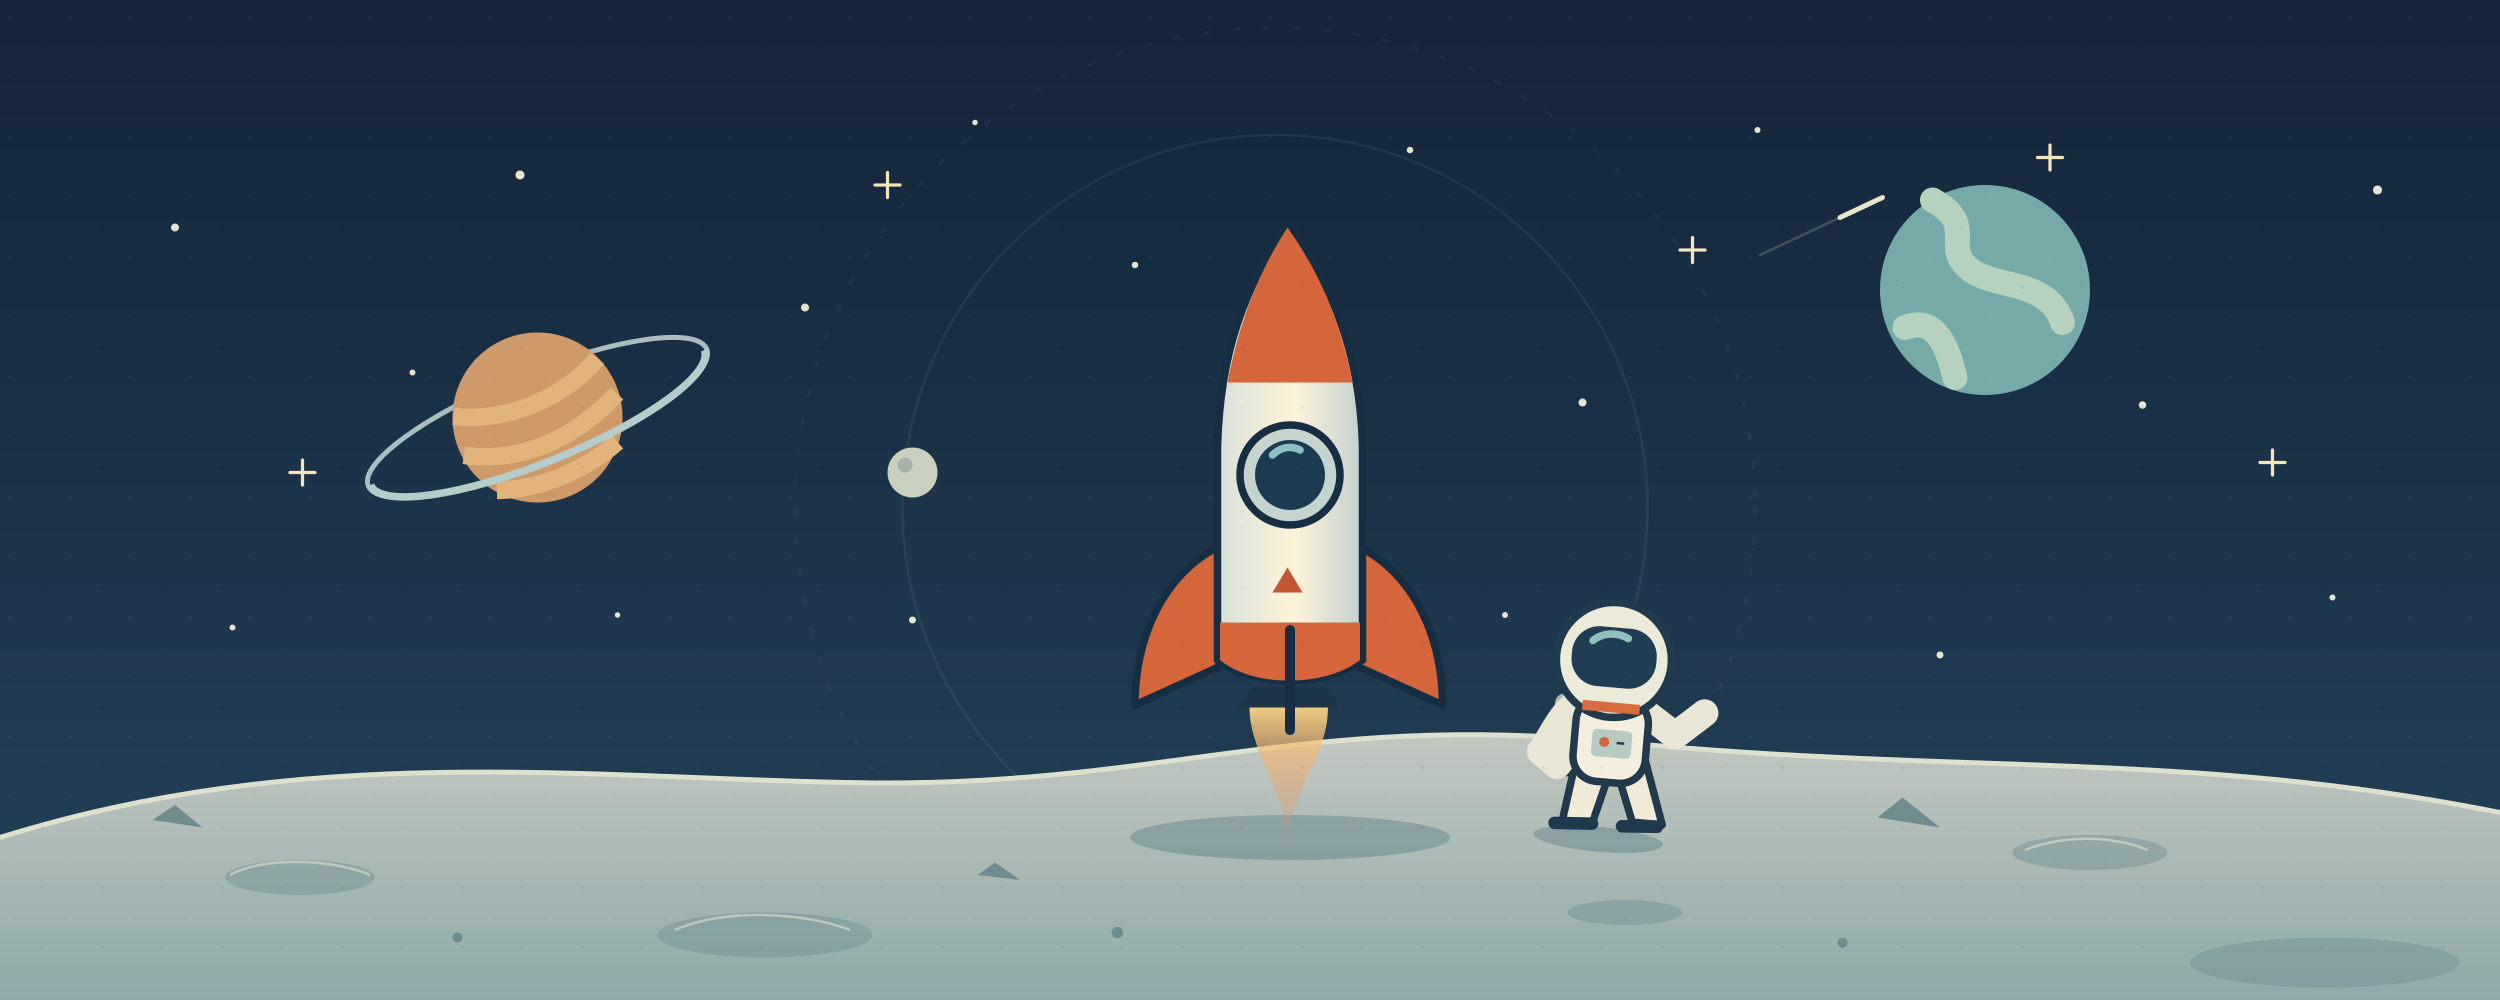
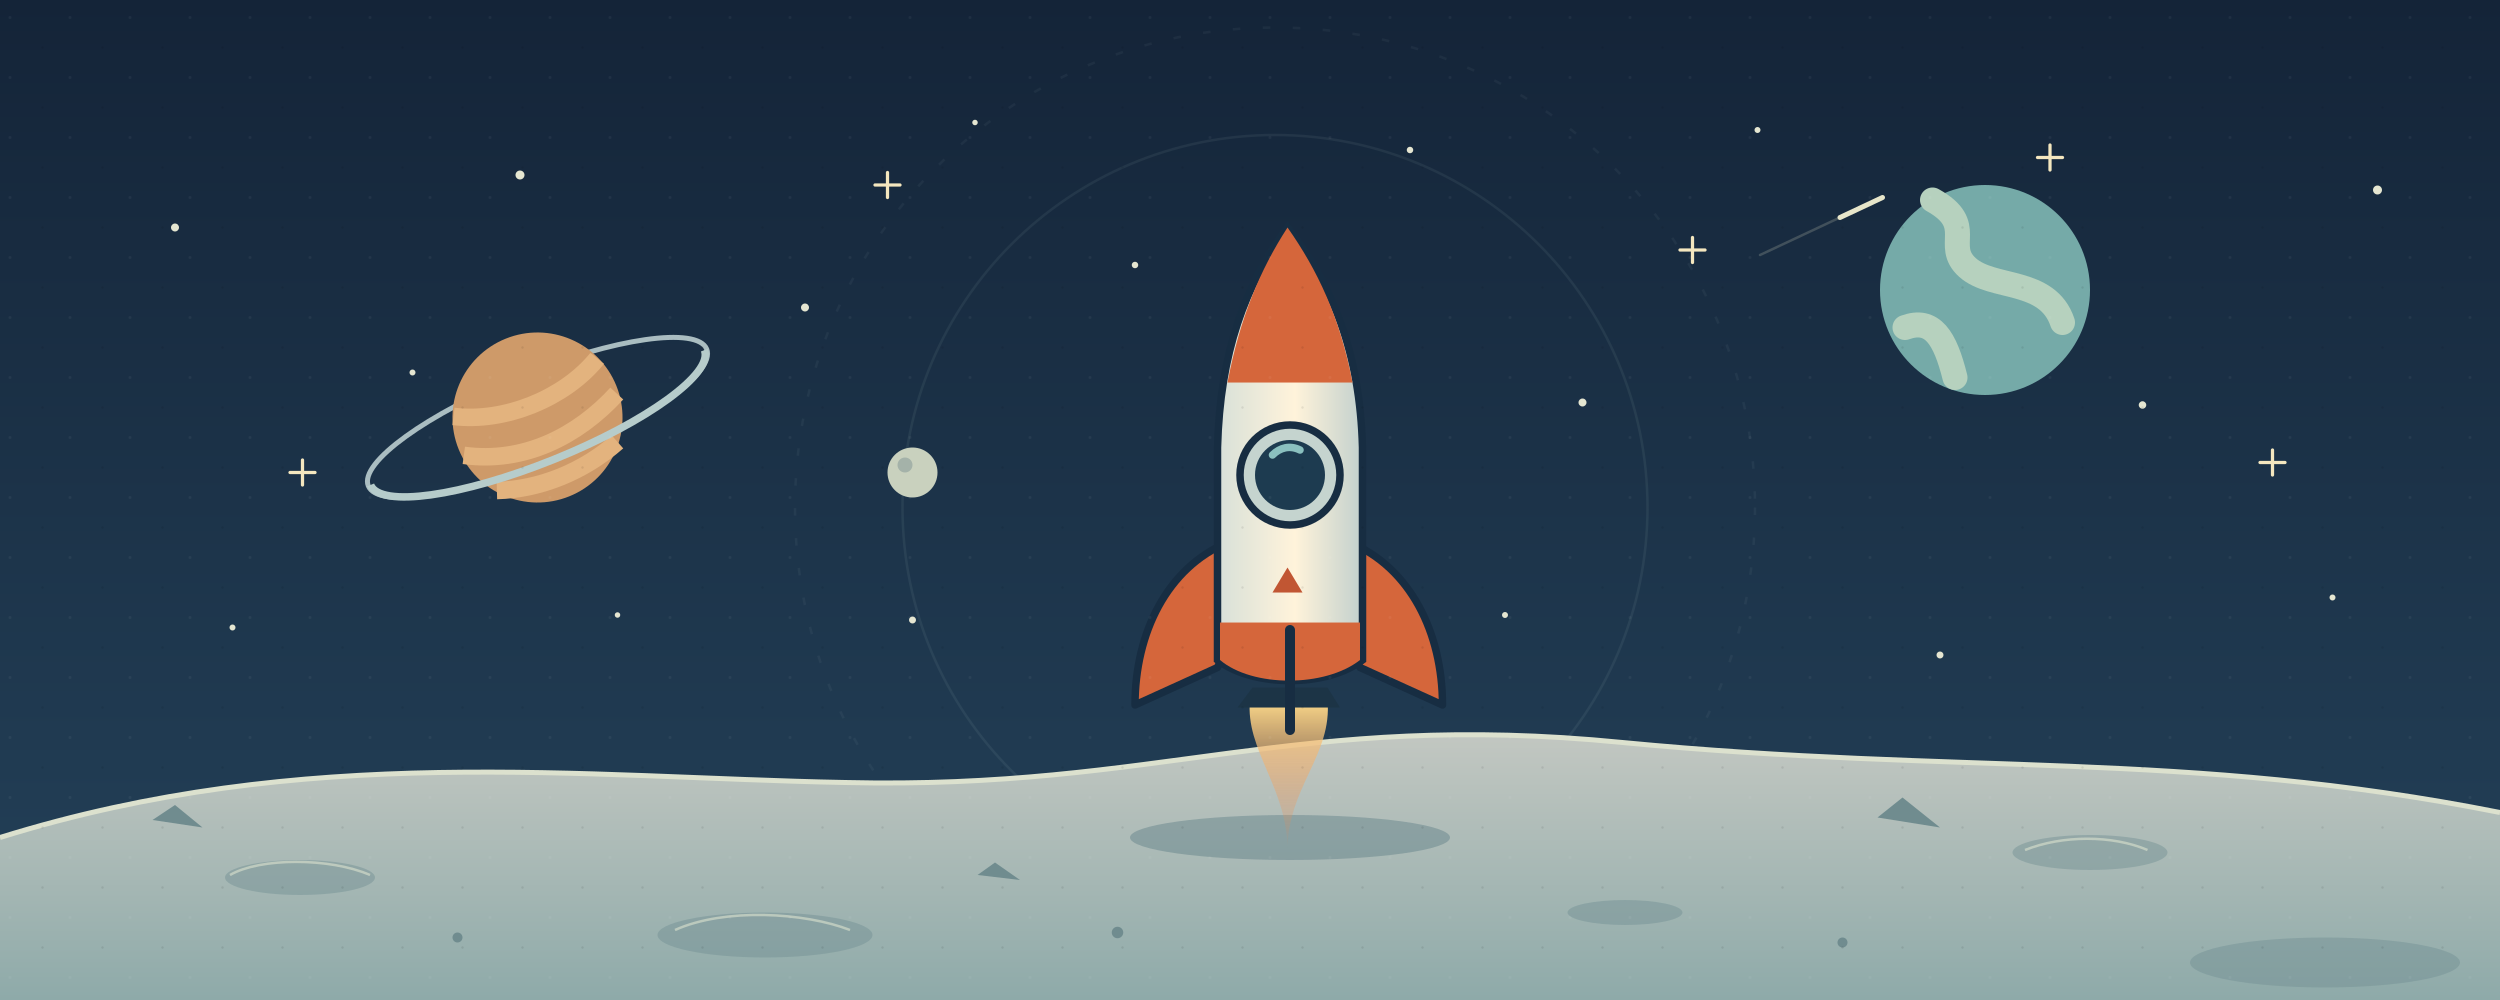
<svg xmlns="http://www.w3.org/2000/svg" viewBox="0 0 1000 400" fill="none">
  <defs>
    <linearGradient id="sky" x1="500" y1="0" x2="500" y2="400" gradientUnits="userSpaceOnUse">
      <stop stop-color="#142438" />
      <stop offset="1" stop-color="#24425a" />
    </linearGradient>
    <linearGradient id="moon" x1="500" y1="290" x2="500" y2="400" gradientUnits="userSpaceOnUse">
      <stop stop-color="#c4c8c2" />
      <stop offset="1" stop-color="#8eaaa9" />
    </linearGradient>
    <linearGradient id="hull" x1="485" y1="160" x2="545" y2="160" gradientUnits="userSpaceOnUse">
      <stop stop-color="#d5dfd9" />
      <stop offset=".55" stop-color="#fff3da" />
      <stop offset="1" stop-color="#c2d0cd" />
    </linearGradient>
    <linearGradient id="flame" x1="515" y1="280" x2="515" y2="341" gradientUnits="userSpaceOnUse">
      <stop stop-color="#fbd98a" />
      <stop offset="1" stop-color="#e87842" stop-opacity="0" />
    </linearGradient>
    <pattern id="grain" width="24" height="24" patternUnits="userSpaceOnUse">
      <circle cx="4" cy="7" r=".6" fill="#fff" opacity=".05" />
      <circle cx="17" cy="19" r=".5" fill="#000" opacity=".08" />
    </pattern>
    <g id="star">
      <path d="M0-5v10M-5 0H5" stroke="#f4e7bf" stroke-width="1.3" stroke-linecap="round" />
    </g>
  </defs>
  <path fill="url(#sky)" d="M0 0h1000v400H0z" />
  <circle cx="510" cy="203" r="149" stroke="#d3e4de" stroke-opacity=".07" />
  <circle cx="510" cy="203" r="192" stroke="#d3e4de" stroke-opacity=".05" stroke-dasharray="3 9" />
  <g fill="#e5e6d1">
    <circle cx="70" cy="91" r="1.6" />
    <circle cx="165" cy="149" r="1.2" />
    <circle cx="208" cy="70" r="1.8" />
    <circle cx="322" cy="123" r="1.6" />
    <circle cx="390" cy="49" r="1.1" />
    <circle cx="564" cy="60" r="1.3" />
    <circle cx="633" cy="161" r="1.6" />
    <circle cx="703" cy="52" r="1.2" />
    <circle cx="857" cy="162" r="1.5" />
    <circle cx="951" cy="76" r="1.8" />
    <circle cx="933" cy="239" r="1.2" />
    <circle cx="93" cy="251" r="1.2" />
    <circle cx="247" cy="246" r="1.1" />
    <circle cx="776" cy="262" r="1.4" />
    <circle cx="365" cy="248" r="1.4" />
    <circle cx="454" cy="106" r="1.3" />
    <circle cx="602" cy="246" r="1.2" />
  </g>
  <g>
    <use href="#star" x="121" y="189" />
    <use href="#star" x="355" y="74" />
    <use href="#star" x="677" y="100" />
    <use href="#star" x="909" y="185" />
    <use href="#star" x="820" y="63" />
  </g>
  <path d="m753 79-49 23" stroke="#e7e6ca" stroke-opacity=".2" stroke-linecap="round" />
  <path d="m753 79-17 8" stroke="#e7e6ca" stroke-width="2" stroke-linecap="round" />
  <g transform="translate(215 167) rotate(-22)">
    <ellipse rx="73" ry="18" stroke="#aabdc1" stroke-width="2" />
    <circle r="34" fill="#ce9a69" />
    <path d="M-31-13c18 10 44 10 62 0M-33 3c21 12 45 10 66 0M-26 21c16 6 35 6 52 0" stroke="#e3b37e" stroke-width="7" />
    <path d="M-72 0c0 10 32 18 72 18s72-8 72-18" stroke="#b6cccb" stroke-width="3" />
  </g>
  <circle cx="794" cy="116" r="42" fill="#75aaa8" />
  <path d="M773 80c18 10 4 18 14 27s32 4 38 22M762 131c11-4 16 4 20 20" stroke="#b6d1be" stroke-width="10" stroke-linecap="round" />
  <path d="M810 77a42 42 0 0 1-24 80 42 42 0 0 0 24-80Z" fill="#294f60" opacity=".35" />
  <circle cx="365" cy="189" r="10" fill="#c9d1be" />
  <circle cx="362" cy="186" r="3" fill="#a4b2a9" />
  <path d="M0 335c122-38 233-24 338-22 126 3 180-29 311-16 135 13 225 3 351 28v75H0Z" fill="url(#moon)" />
  <path d="M0 335c122-38 233-24 338-22 126 3 180-29 311-16 135 13 225 3 351 28" stroke="#dce1ce" stroke-width="2" />
  <g fill="#718f93" opacity=".45">
    <ellipse cx="120" cy="351" rx="30" ry="7" />
    <ellipse cx="306" cy="374" rx="43" ry="9" />
    <ellipse cx="836" cy="341" rx="31" ry="7" />
    <ellipse cx="930" cy="385" rx="54" ry="10" />
    <ellipse cx="650" cy="365" rx="23" ry="5" />
  </g>
  <g stroke="#dce3ce" stroke-opacity=".6">
    <path d="M92 350c12-7 40-7 56 0M270 372c20-9 52-7 70 0M810 340c15-6 35-6 49 0" />
  </g>
  <g fill="#708c8f">
    <path d="m61 328 9-6 11 9ZM751 327l10-8 15 12ZM391 350l7-5 10 7Z" />
    <circle cx="183" cy="375" r="2" />
    <circle cx="447" cy="373" r="2.3" />
    <circle cx="737" cy="377" r="2" />
  </g>
  <ellipse cx="516" cy="335" rx="64" ry="9" fill="#476c77" opacity=".35" />
  <path d="M500 280c-2 20 15 35 15 60 0-25 18-38 16-60Z" fill="url(#flame)" />
  <path d="M491 217c-24 10-37 36-37 65l33-15 13-29ZM540 217c24 10 37 36 37 65l-33-15-13-29Z" fill="#d5663b" stroke="#172d42" stroke-width="3" stroke-linejoin="round" />
  <path d="M487 179c1-38 11-65 28-88 18 23 29 50 30 88v85c-14 11-44 11-58 0Z" fill="url(#hull)" stroke="#172d42" stroke-width="3" />
  <path d="M491 153c5-26 13-45 24-62 12 17 21 36 26 62Z" fill="#d5663b" />
  <path d="M488 249h56v15c-14 11-43 11-56 0Z" fill="#d5663b" />
  <circle cx="516" cy="190" r="20" fill="#c5d4cf" stroke="#172d42" stroke-width="3" />
  <circle cx="516" cy="190" r="14" fill="#1d3b50" />
  <path d="M509 182c3-3 7-4 11-2" stroke="#8ac0bf" stroke-width="3" stroke-linecap="round" />
  <path d="M501 275h30l5 8h-41Z" fill="#1c3446" />
  <path d="m515 227 6 10h-12Z" fill="#c15633" />
  <path d="M516 252v40" stroke="#172d42" stroke-width="4" stroke-linecap="round" />
-   <g transform="translate(646 259) rotate(5)">
-     <ellipse cx="0" cy="77" rx="26" ry="5" fill="#476c77" opacity=".35" />
-     <rect x="-23" y="19" width="17" height="33" rx="5" fill="#a5b8b5" stroke="#20394c" stroke-width="2" />
-     <path d="m-12 49-3 22h12l5-20m3-2 8 20h12l-9-25" fill="#f0ead7" stroke="#20394c" stroke-width="3" stroke-linejoin="round" />
-     <path d="m-18 72 15-1m12 0 14-1" stroke="#20394c" stroke-width="5" stroke-linecap="round" />
-     <path d="M-13 23c-7 6-10 17-13 21l7 5 11-17M13 24l14 9 11-10" stroke="#e9e6d5" stroke-width="11" stroke-linecap="round" stroke-linejoin="round" />
-     <rect x="-13" y="20" width="29" height="34" rx="10" fill="#f4efdc" stroke="#20394c" stroke-width="3" />
-     <rect x="-6" y="33" width="16" height="11" rx="2" fill="#b7cbc2" />
-     <circle cx="-1" cy="38" r="2" fill="#cf663c" />
-     <path d="M4 38h3" stroke="#20394c" />
-     <circle cy="5" r="23" fill="#ecebd9" stroke="#20394c" stroke-width="3" />
-     <rect x="-17" y="-8" width="34" height="24" rx="11" fill="#203e53" />
-     <path d="M-9-2c4-4 10-4 14-2" stroke="#91c0bc" stroke-width="3" stroke-linecap="round" />
-     <path d="M-11 24h23" stroke="#d66c40" stroke-width="4" />
-   </g>
  <path d="M0 0h1000v400H0z" fill="url(#grain)" />
</svg>
